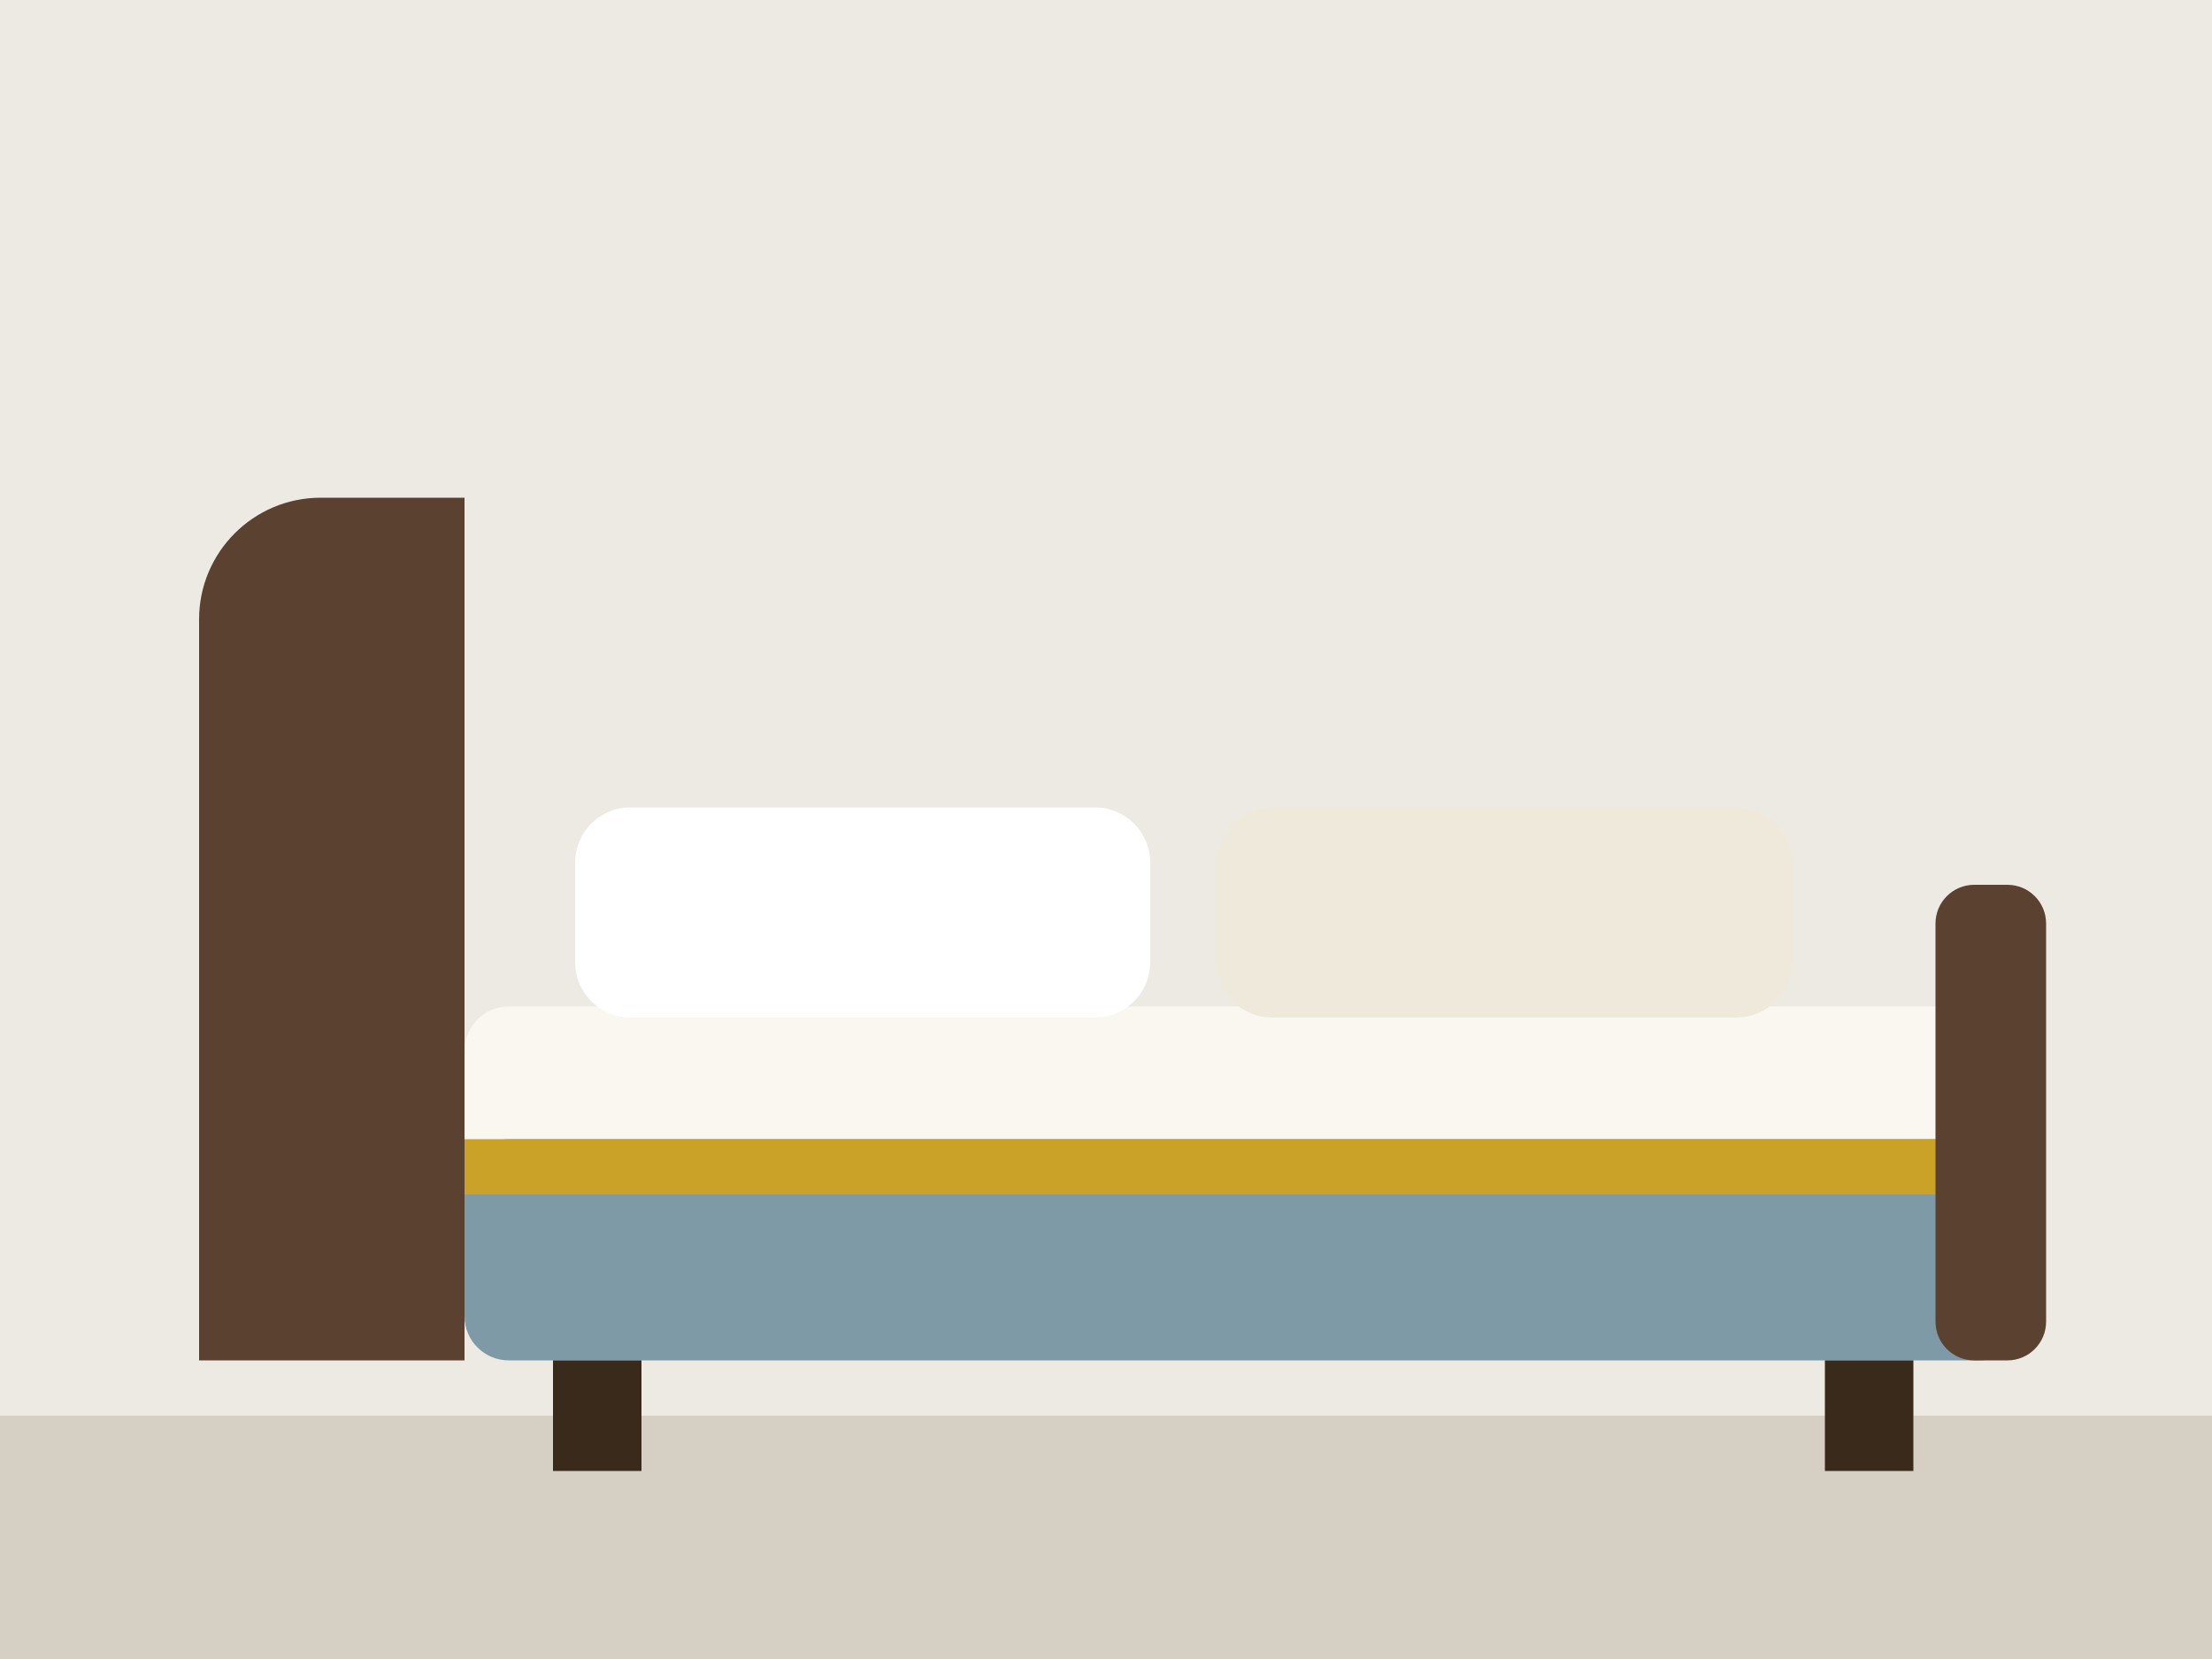
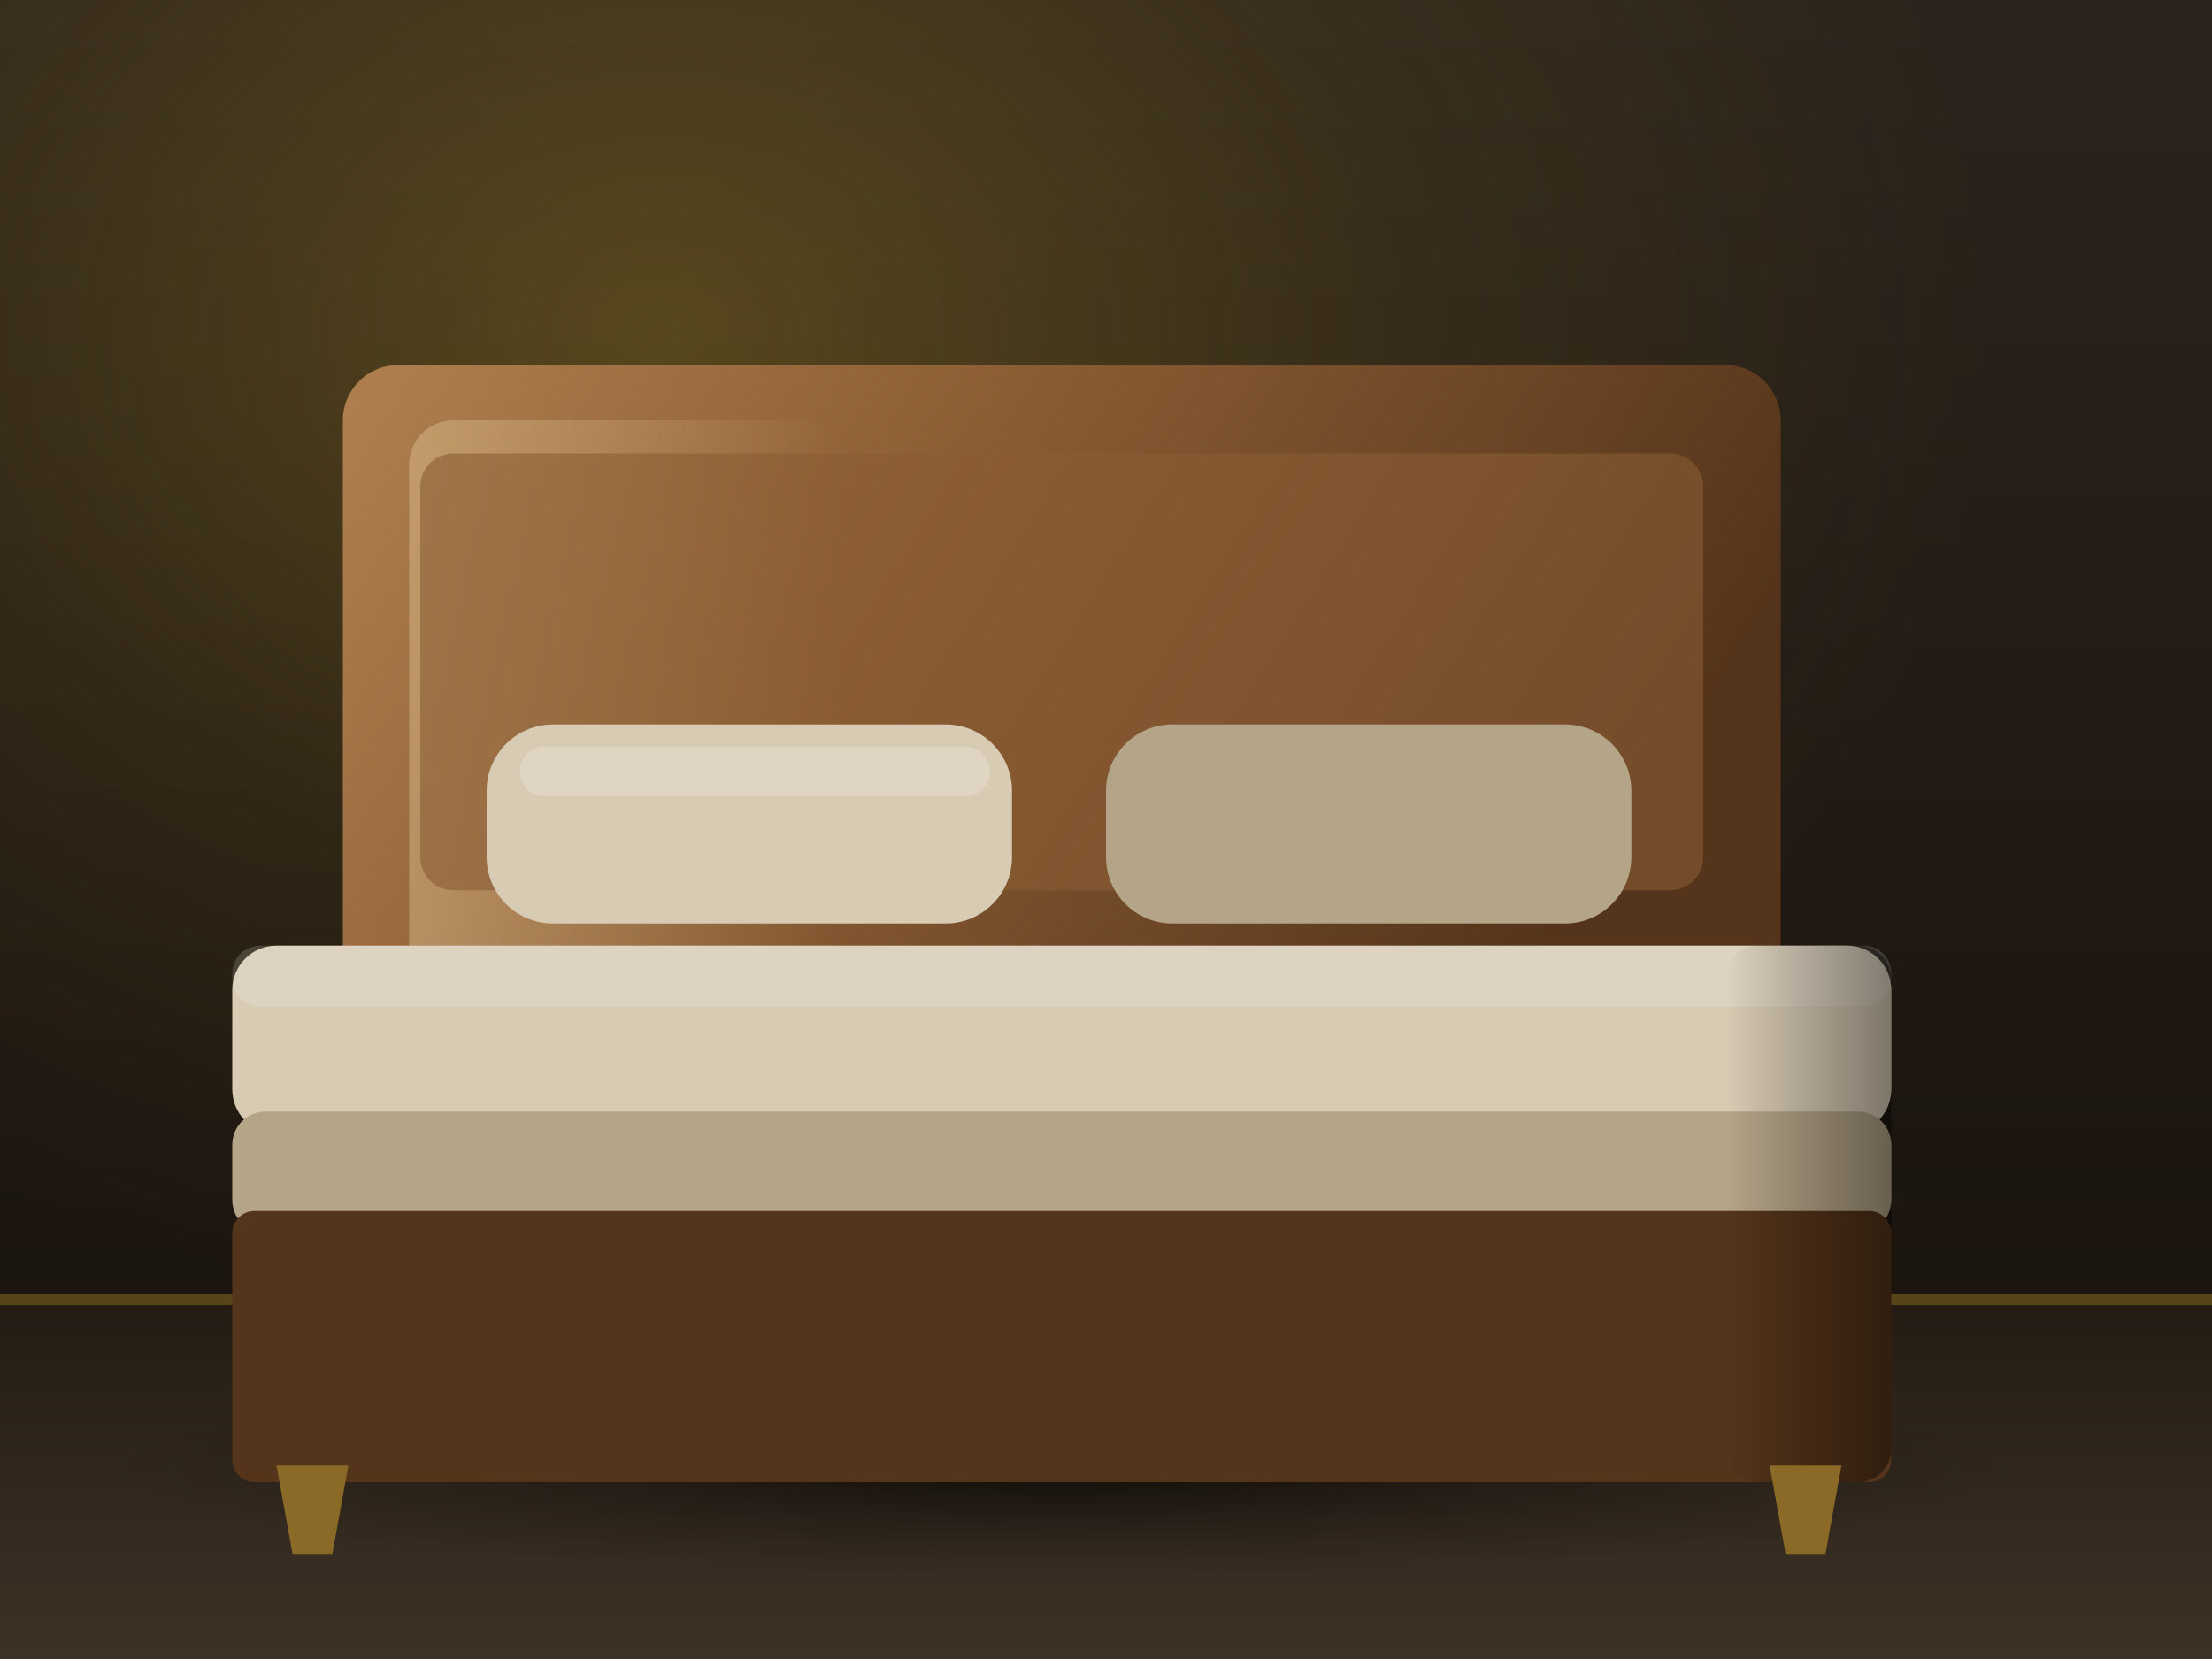
- <svg xmlns="http://www.w3.org/2000/svg" viewBox="0 0 400 300" role="img" aria-label="King size bed">
-   <rect width="400" height="300" fill="#EDEAE3" />
-   <rect y="256" width="400" height="44" fill="#D6D0C4" />
-   <path d="M36 246V112a22 22 0 0 1 22-22h26v156z" fill="#5A4130" />
-   <rect x="84" y="182" width="282" height="34" rx="8" fill="#FAF7F0" />
-   <rect x="84" y="206" width="282" height="40" rx="8" fill="#7E9AA6" />
-   <rect x="104" y="146" width="104" height="38" rx="10" fill="#FFFFFF" />
-   <rect x="220" y="146" width="104" height="38" rx="10" fill="#EFE9DC" />
-   <path d="M84 206h282v10H84z" fill="#C9A227" />
-   <rect x="350" y="160" width="20" height="86" rx="7" fill="#5A4130" />
-   <rect x="100" y="246" width="16" height="20" fill="#3A2A1C" />
-   <rect x="330" y="246" width="16" height="20" fill="#3A2A1C" />
+ <svg xmlns="http://www.w3.org/2000/svg" viewBox="0 0 400 300" role="img" aria-label="King bed in solid teak">
+   <defs>
+     <linearGradient id="bg" x1="0" y1="0" x2="0" y2="1">
+       <stop offset="0" stop-color="#2C241C" />
+       <stop offset="1" stop-color="#16100B" />
+     </linearGradient>
+     <radialGradient id="gw" cx="0.3" cy="0.2" r="0.6">
+       <stop offset="0" stop-color="#C9A227" stop-opacity="0.3" />
+       <stop offset="0.55" stop-color="#C9A227" stop-opacity="0.09" />
+       <stop offset="1" stop-color="#C9A227" stop-opacity="0" />
+     </radialGradient>
+     <linearGradient id="fl" x1="0" y1="0" x2="0" y2="1">
+       <stop offset="0" stop-color="#241C14" />
+       <stop offset="1" stop-color="#3E3226" />
+     </linearGradient>
+     <linearGradient id="gl" x1="0" y1="0" x2="1" y2="0">
+       <stop offset="0" stop-color="#FFE9B8" stop-opacity="0.3" />
+       <stop offset="1" stop-color="#FFE9B8" stop-opacity="0" />
+     </linearGradient>
+     <linearGradient id="sd" x1="1" y1="0" x2="0" y2="0">
+       <stop offset="0" stop-color="#000000" stop-opacity="0.42" />
+       <stop offset="1" stop-color="#000000" stop-opacity="0" />
+     </linearGradient>
+     <radialGradient id="sh" cx="0.5" cy="0.5" r="0.5">
+       <stop offset="0" stop-color="#000" stop-opacity="0.6" />
+       <stop offset="0.55" stop-color="#000" stop-opacity="0.2" />
+       <stop offset="1" stop-color="#000" stop-opacity="0" />
+     </radialGradient>
+     <linearGradient id="g1" x1="0" y1="0" x2="1" y2="0.3">
+       <stop offset="0" stop-color="#B08050" />
+       <stop offset="0.45" stop-color="#8A5C33" />
+       <stop offset="1" stop-color="#54341A" />
+     </linearGradient>
+   </defs>
+   <rect width="400" height="300" fill="url(#bg)" />
+   <rect x="0" y="0" width="400" height="300" fill="url(#gw)" />
+   <rect x="0" y="236" width="400" height="64" fill="url(#fl)" />
+   <rect x="0" y="234" width="400" height="2" fill="#C9A227" opacity="0.34" />
+   <ellipse cx="192" cy="266" rx="176" ry="19" fill="url(#sh)" />
+   <rect x="62" y="66" width="260" height="125" rx="10" fill="url(#g1)" />
+   <rect x="74" y="76" width="78" height="105" rx="8" fill="url(#gl)" />
+   <rect x="76" y="82" width="232" height="79" rx="6" fill="#8A5C33" opacity="0.6" />
+   <rect x="88" y="131" width="95" height="36" rx="12" fill="#D8CBB4" />
+   <rect x="200" y="131" width="95" height="36" rx="12" fill="#B4A488" />
+   <rect x="94" y="135" width="85" height="9" rx="4.5" fill="#FFF" opacity="0.2" />
+   <rect x="42" y="171" width="300" height="34" rx="8" fill="#D8CBB4" />
+   <rect x="42" y="171" width="300" height="11" rx="5" fill="#FFF" opacity="0.16" />
+   <rect x="42" y="201" width="300" height="22" rx="6" fill="#B4A488" />
+   <rect x="42" y="219" width="300" height="49" rx="4" fill="#54341A" />
+   <rect x="312" y="171" width="30" height="97" rx="6" fill="url(#sd)" />
+   <path d="M50 265 H63 L60.1 281 H52.9 Z" fill="#8A6A26" />
+   <path d="M320 265 H333 L330.1 281 H322.9 Z" fill="#8A6A26" />
</svg>
